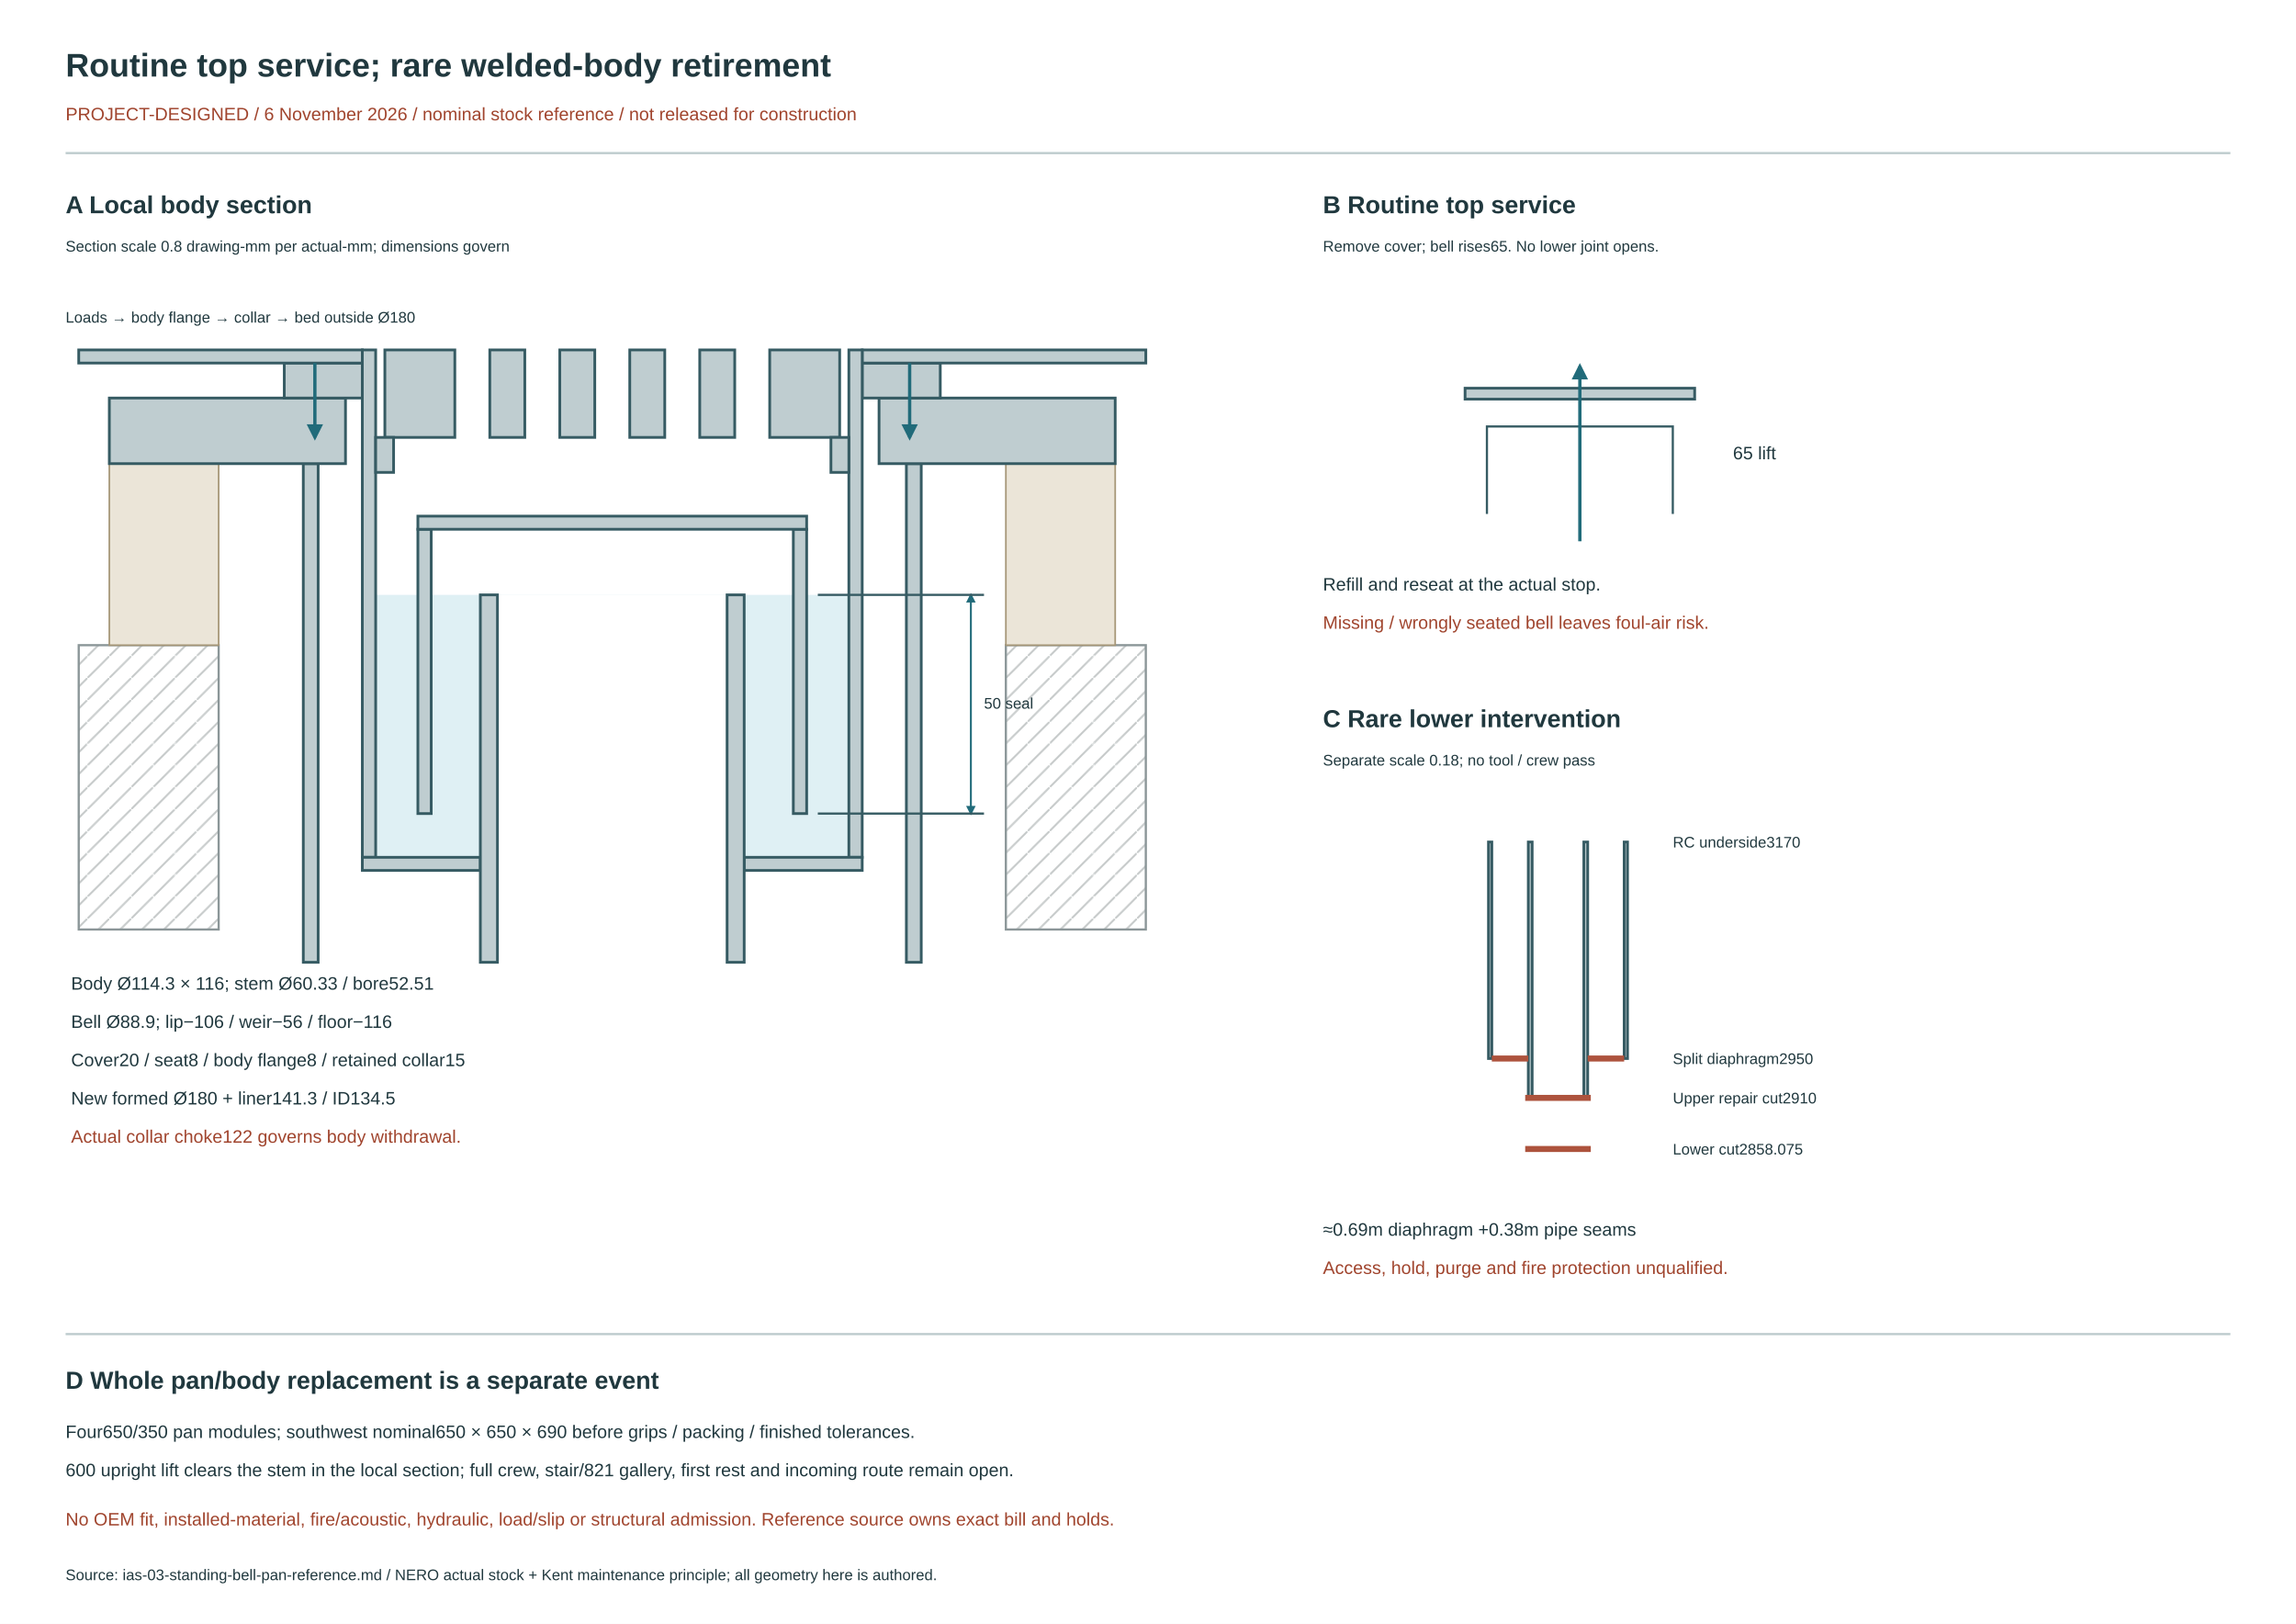
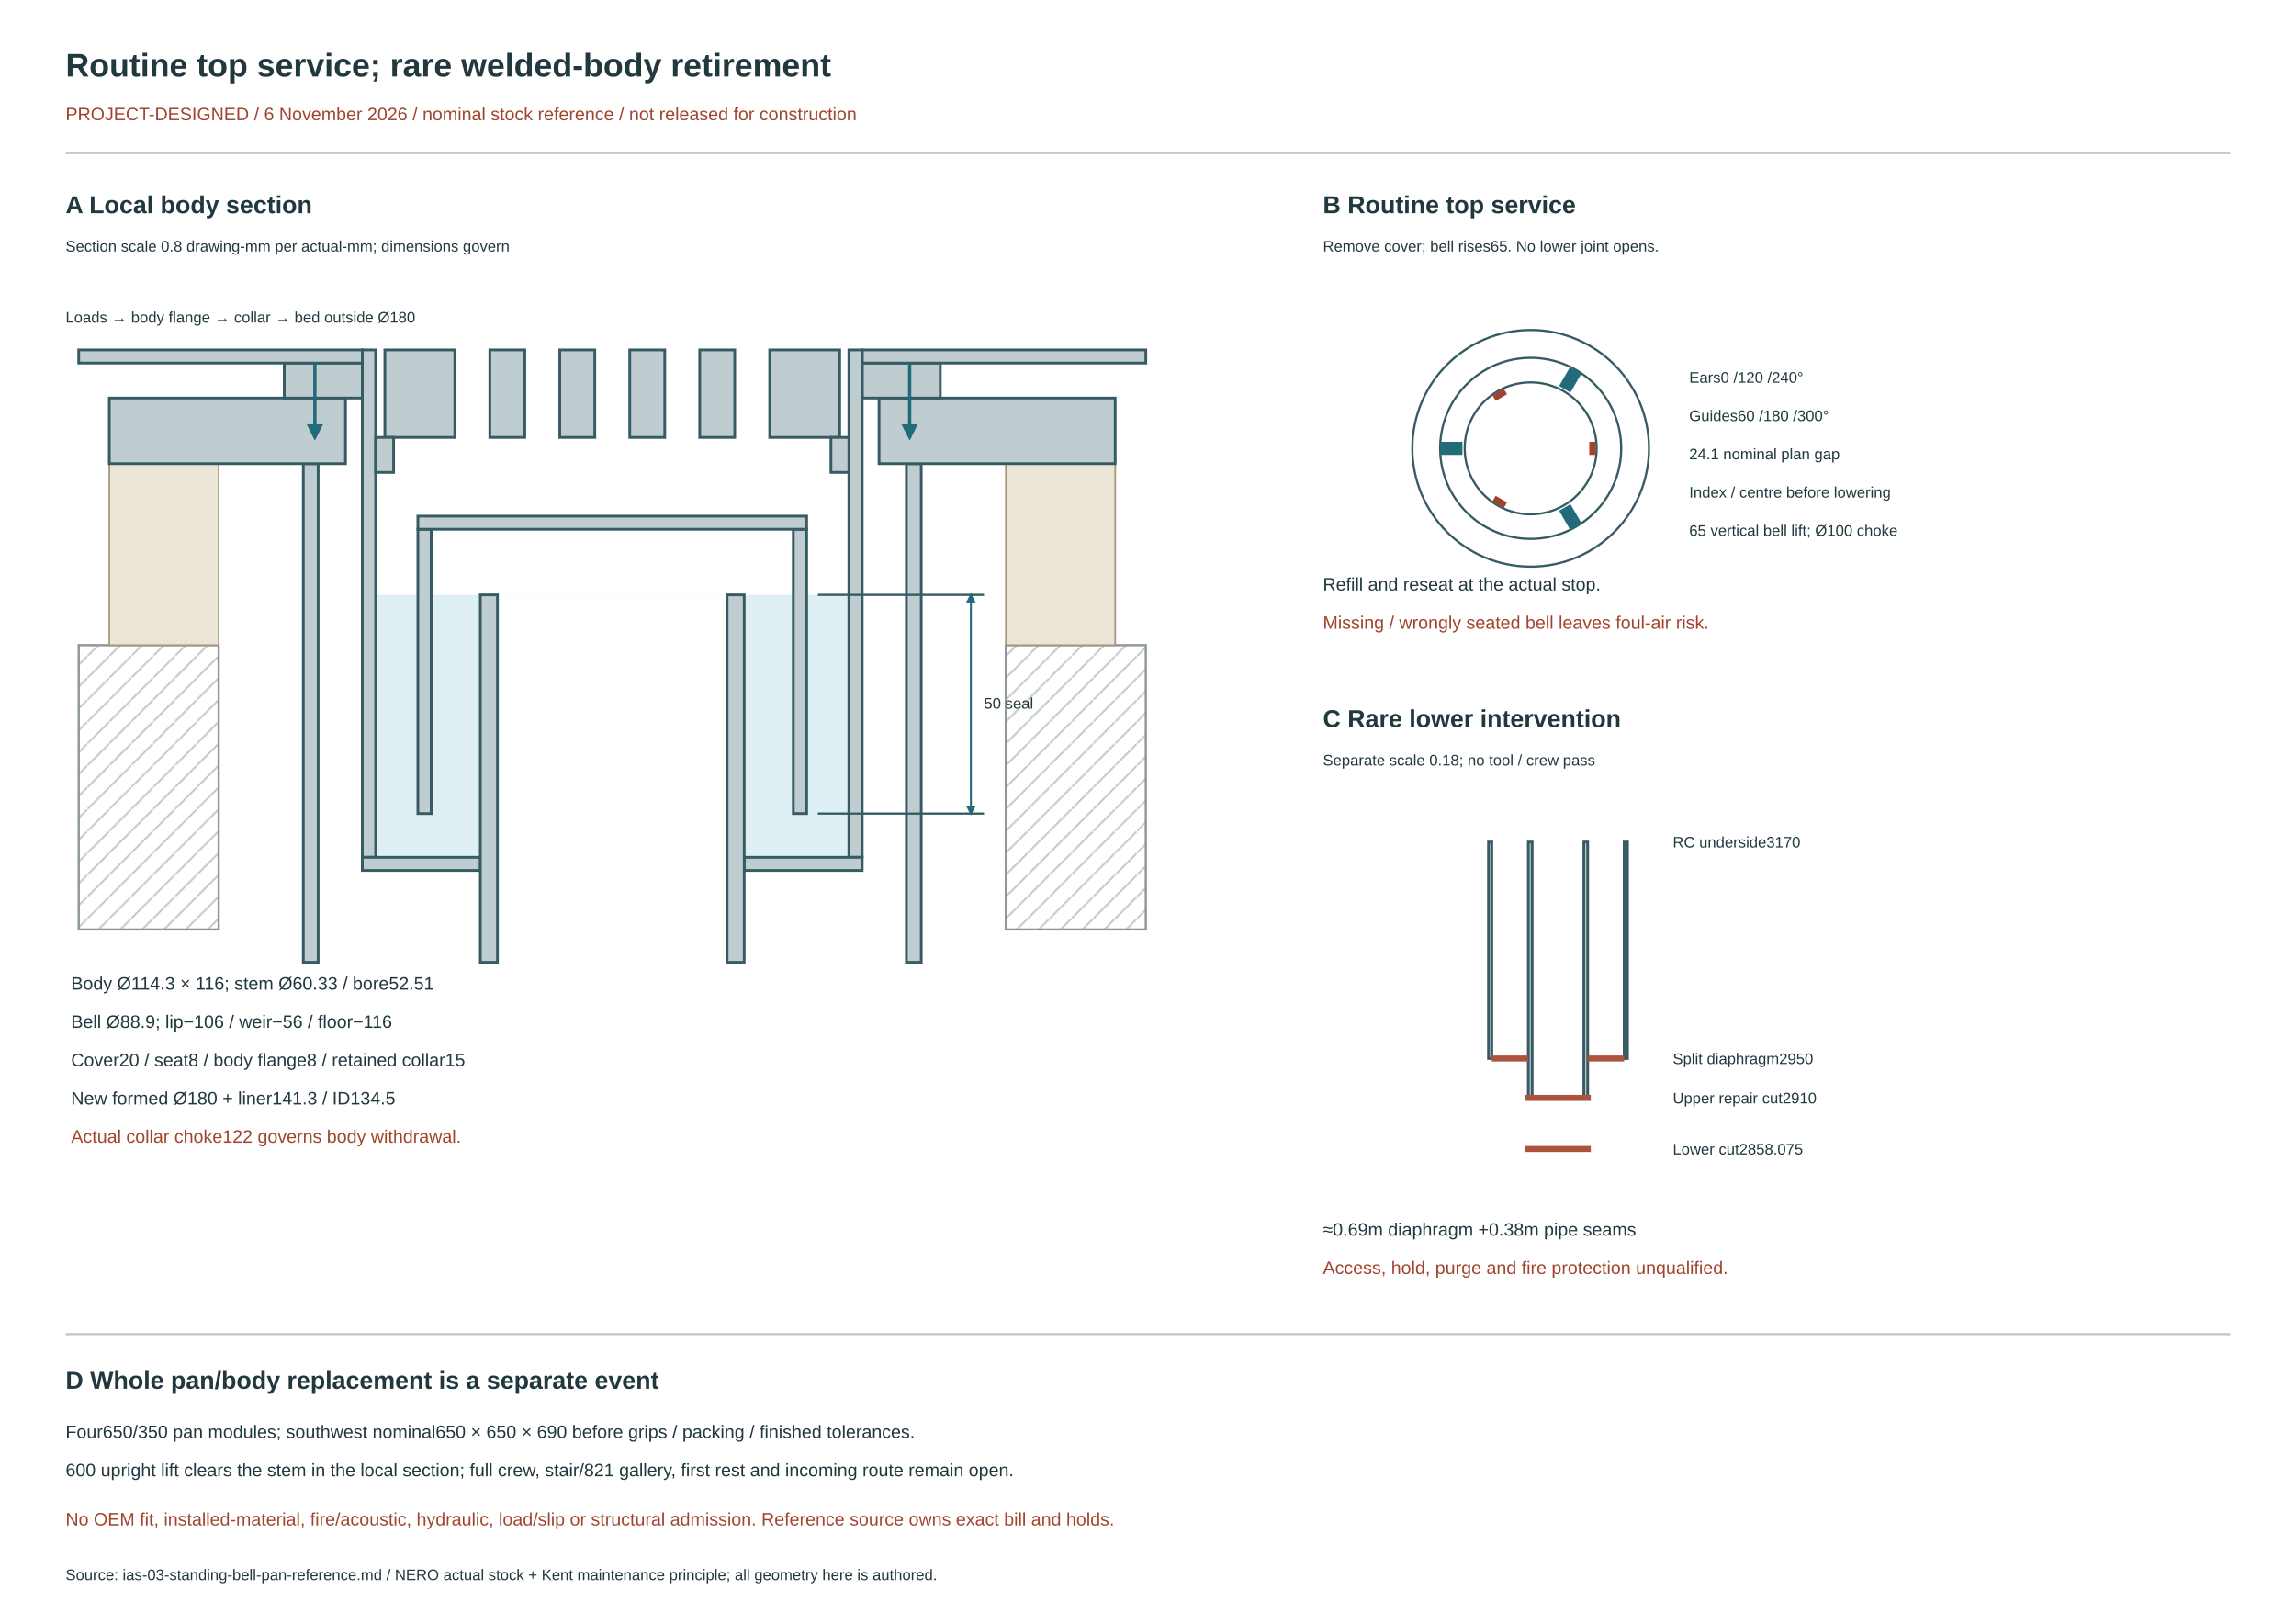
<svg xmlns="http://www.w3.org/2000/svg" width="420mm" height="297mm" viewBox="0 0 420 297">
  <rect width="420" height="297" fill="white" />
  <defs>
    <pattern id="rc" width="4" height="4" patternUnits="userSpaceOnUse">
      <path d="M0 4L4 0" stroke="#c6caca" stroke-width=".35" />
    </pattern>
    <marker id="arr" markerWidth="5" markerHeight="5" refX="4" refY="2.5" orient="auto-start-reverse">
      <path d="M0 0L5 2.5L0 5Z" fill="#216b7a" />
    </marker>
  </defs>
  <style>text{font-family:Arial,sans-serif;fill:#20383e}.t{font-size:3.3px}.s{font-size:2.8px}.h{font-size:4.5px;font-weight:bold}.title{font-size:6px;font-weight:bold}.warn{font-size:3.3px;fill:#a0442d}.metal{fill:#bfcdd0;stroke:#365b63;stroke-width:.5}.water{fill:#dff0f4;stroke:none}.bed{fill:#ebe5d8;stroke:#a69778;stroke-width:.3}.rc{fill:url(#rc);stroke:#8b9698;stroke-width:.4}.edge{fill:none;stroke:#365b63;stroke-width:.4}.dim{fill:none;stroke:#216b7a;stroke-width:.35;marker-start:url(#arr);marker-end:url(#arr)}.move{fill:none;stroke:#216b7a;stroke-width:.6;marker-end:url(#arr)}.rule{stroke:#bdcbcd;stroke-width:.4}.cut{stroke:#ad533d;stroke-width:1.1;fill:none}</style>
  <text x="12" y="14" class="title">Routine top service; rare welded-body retirement</text>
  <text x="12" y="22" class="warn">PROJECT-DESIGNED / 6 November 2026 / nominal stock reference / not released for construction</text>
  <path d="M12 28L408 28" class="rule" />
  <text x="12" y="39" class="h">A  Local body section</text>
  <text x="12" y="46" class="s">Section scale 0.8 drawing-mm per actual-mm; dimensions govern</text>
  <rect x="14.4" y="118.0" width="25.6" height="52.0" class="rc" />
  <rect x="184.0" y="118.0" width="25.6" height="52.0" class="rc" />
  <rect x="20.0" y="84.8" width="20.0" height="33.2" class="bed" />
  <rect x="184.0" y="84.8" width="20.0" height="33.2" class="bed" />
  <rect x="55.48" y="84.8" width="2.72" height="91.2" class="metal" />
  <rect x="165.8" y="84.8" width="2.72" height="91.2" class="metal" />
  <rect x="20.0" y="72.8" width="43.2" height="12.0" class="metal" />
  <rect x="160.8" y="72.8" width="43.2" height="12.0" class="metal" />
  <rect x="52.0" y="66.4" width="14.28" height="6.4" class="metal" />
  <rect x="157.72" y="66.4" width="14.28" height="6.4" class="metal" />
  <rect x="14.4" y="64.0" width="51.88" height="2.4" class="metal" />
  <rect x="157.72" y="64.0" width="51.88" height="2.4" class="metal" />
  <rect x="68.72" y="108.8" width="86.56" height="48.0" class="water" />
  <rect x="66.28" y="64.0" width="2.44" height="92.8" class="metal" />
  <rect x="155.28" y="64.0" width="2.44" height="92.8" class="metal" />
  <rect x="66.28" y="156.8" width="21.588" height="2.4" class="metal" />
  <rect x="136.132" y="156.8" width="21.588" height="2.4" class="metal" />
  <rect x="90.996" y="108.8" width="42.008" height="67.2" fill="white" />
  <rect x="87.868" y="108.8" width="3.128" height="67.2" class="metal" />
  <rect x="133.004" y="108.8" width="3.128" height="67.2" class="metal" />
  <rect x="76.44" y="96.8" width="2.44" height="52.0" class="metal" />
  <rect x="145.12" y="96.8" width="2.44" height="52.0" class="metal" />
  <rect x="76.44" y="94.4" width="71.12" height="2.4" class="metal" />
  <rect x="70.4" y="64.0" width="12.8" height="16.0" class="metal" />
  <rect x="89.6" y="64.0" width="6.4" height="16.0" class="metal" />
  <rect x="102.4" y="64.0" width="6.4" height="16.0" class="metal" />
  <rect x="115.2" y="64.0" width="6.4" height="16.0" class="metal" />
  <rect x="128.0" y="64.0" width="6.4" height="16.0" class="metal" />
  <rect x="140.8" y="64.0" width="12.8" height="16.0" class="metal" />
  <rect x="68.72" y="80.0" width="3.28" height="6.4" class="metal" />
  <rect x="152.0" y="80.0" width="3.28" height="6.4" class="metal" />
  <path d="M57.6 66.4L57.6 80.0" class="move" />
  <path d="M166.4 66.4L166.4 80.0" class="move" />
  <text x="12" y="59" class="s">Loads → body flange → collar → bed outside Ø180</text>
  <path d="M177.6 108.8L177.6 148.8" class="dim" />
  <path d="M149.6 108.8L180.0 108.8" class="edge" />
  <path d="M149.6 148.8L180.0 148.8" class="edge" />
  <text x="180.0" y="129.6" class="s">50 seal</text>
  <text x="13" y="181" class="t">Body Ø114.3 × 116; stem Ø60.33 / bore52.51</text>
  <text x="13" y="188" class="t">Bell Ø88.9; lip−106 / weir−56 / floor−116</text>
  <text x="13" y="195" class="t">Cover20 / seat8 / body flange8 / retained collar15</text>
  <text x="13" y="202" class="t">New formed Ø180 + liner141.3 / ID134.5</text>
  <text x="13" y="209" class="warn">Actual collar choke122 governs body withdrawal.</text>
  <text x="242" y="39" class="h">B  Routine top service</text>
  <text x="242" y="46" class="s">Remove cover; bell rises65. No lower joint opens.</text>
-   <rect x="268" y="71" width="42" height="2" class="metal" />
-   <path d="M272 94V78H306V94" class="edge" />
-   <path d="M289 99L289 67" class="move" />
-   <text x="317" y="84" class="t">65 lift</text>
+   <circle cx="280" cy="82" r="21.64" class="edge" />
+   <circle cx="280" cy="82" r="16.56" class="edge" />
+   <circle cx="280" cy="82" r="12.066" class="edge" />
+   <polygon points="290.72,80.8 291.92,80.8 291.92,83.2 290.72,83.2" fill="#a0442d" />
+   <polygon points="275.679,91.884 275.079,92.923 273.001,91.723 273.601,90.684" fill="#a0442d" />
+   <polygon points="273.601,73.316 273.001,72.277 275.079,71.077 275.679,72.116" fill="#a0442d" />
+   <polygon points="287.279,92.208 289.319,95.741 287.241,96.941 285.201,93.408" fill="#216b7a" />
+   <polygon points="267.52,83.2 263.44,83.2 263.44,80.8 267.52,80.8" fill="#216b7a" />
+   <polygon points="285.201,70.592 287.241,67.059 289.319,68.259 287.279,71.792" fill="#216b7a" />
+   <text x="309" y="70" class="s">Ears0 /120 /240°</text>
+   <text x="309" y="77" class="s">Guides60 /180 /300°</text>
+   <text x="309" y="84" class="s">24.1 nominal plan gap</text>
+   <text x="309" y="91" class="s">Index / centre before lowering</text>
+   <text x="309" y="98" class="s">65 vertical bell lift; Ø100 choke</text>
  <text x="242" y="108" class="t">Refill and reseat at the actual stop.</text>
  <text x="242" y="115" class="warn">Missing / wrongly seated bell leaves foul-air risk.</text>
  <text x="242" y="133" class="h">C  Rare lower intervention</text>
  <text x="242" y="140" class="s">Separate scale 0.18; no tool / crew pass</text>
  <rect x="272.283" y="154.0" width="0.612" height="39.6" class="metal" />
  <rect x="297.105" y="154.0" width="0.612" height="39.6" class="metal" />
  <rect x="279.57" y="154.0" width="0.704" height="46.8" class="metal" />
  <rect x="289.727" y="154.0" width="0.704" height="46.8" class="metal" />
  <path d="M272.895 193.6L279.57 193.6" class="cut" />
  <path d="M290.43 193.6L297.105 193.6" class="cut" />
  <path d="M279 200.8L291 200.8" class="cut" />
  <path d="M279 210.147L291 210.147" class="cut" />
  <text x="306" y="155.0" class="s">RC underside3170</text>
  <text x="306" y="194.6" class="s">Split diaphragm2950</text>
  <text x="306" y="201.8" class="s">Upper repair cut2910</text>
  <text x="306" y="211.147" class="s">Lower cut2858.075</text>
  <text x="242" y="226" class="t">≈0.69m diaphragm +0.38m pipe seams</text>
  <text x="242" y="233" class="warn">Access, hold, purge and fire protection unqualified.</text>
  <path d="M12 244L408 244" class="rule" />
  <text x="12" y="254" class="h">D  Whole pan/body replacement is a separate event</text>
  <text x="12" y="263" class="t">Four650/350 pan modules; southwest nominal650 × 650 × 690 before grips / packing / finished tolerances.</text>
  <text x="12" y="270" class="t">600 upright lift clears the stem in the local section; full crew, stair/821 gallery, first rest and incoming route remain open.</text>
  <text x="12" y="279" class="warn">No OEM fit, installed-material, fire/acoustic, hydraulic, load/slip or structural admission. Reference source owns exact bill and holds.</text>
  <text x="12" y="289" class="s">Source: ias-03-standing-bell-pan-reference.md / NERO actual stock + Kent maintenance principle; all geometry here is authored.</text>
</svg>
